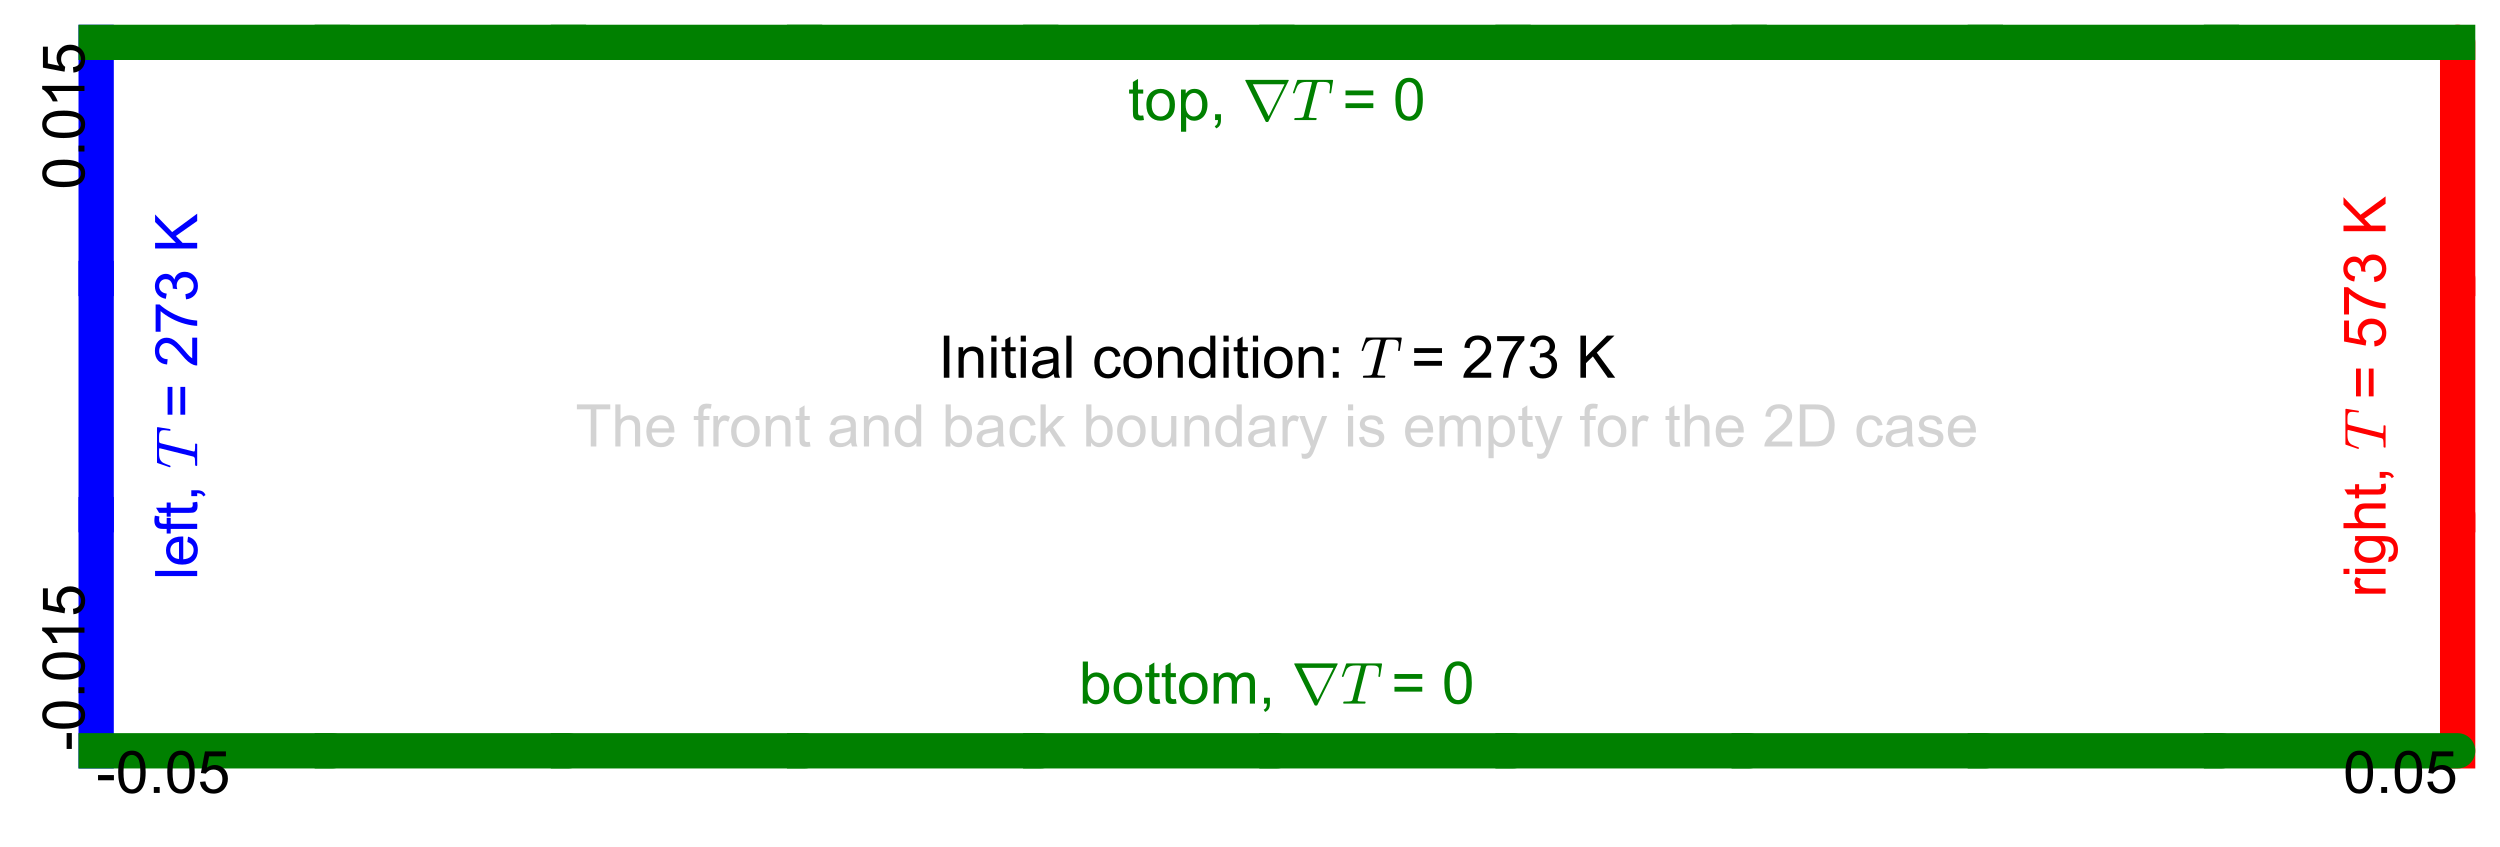
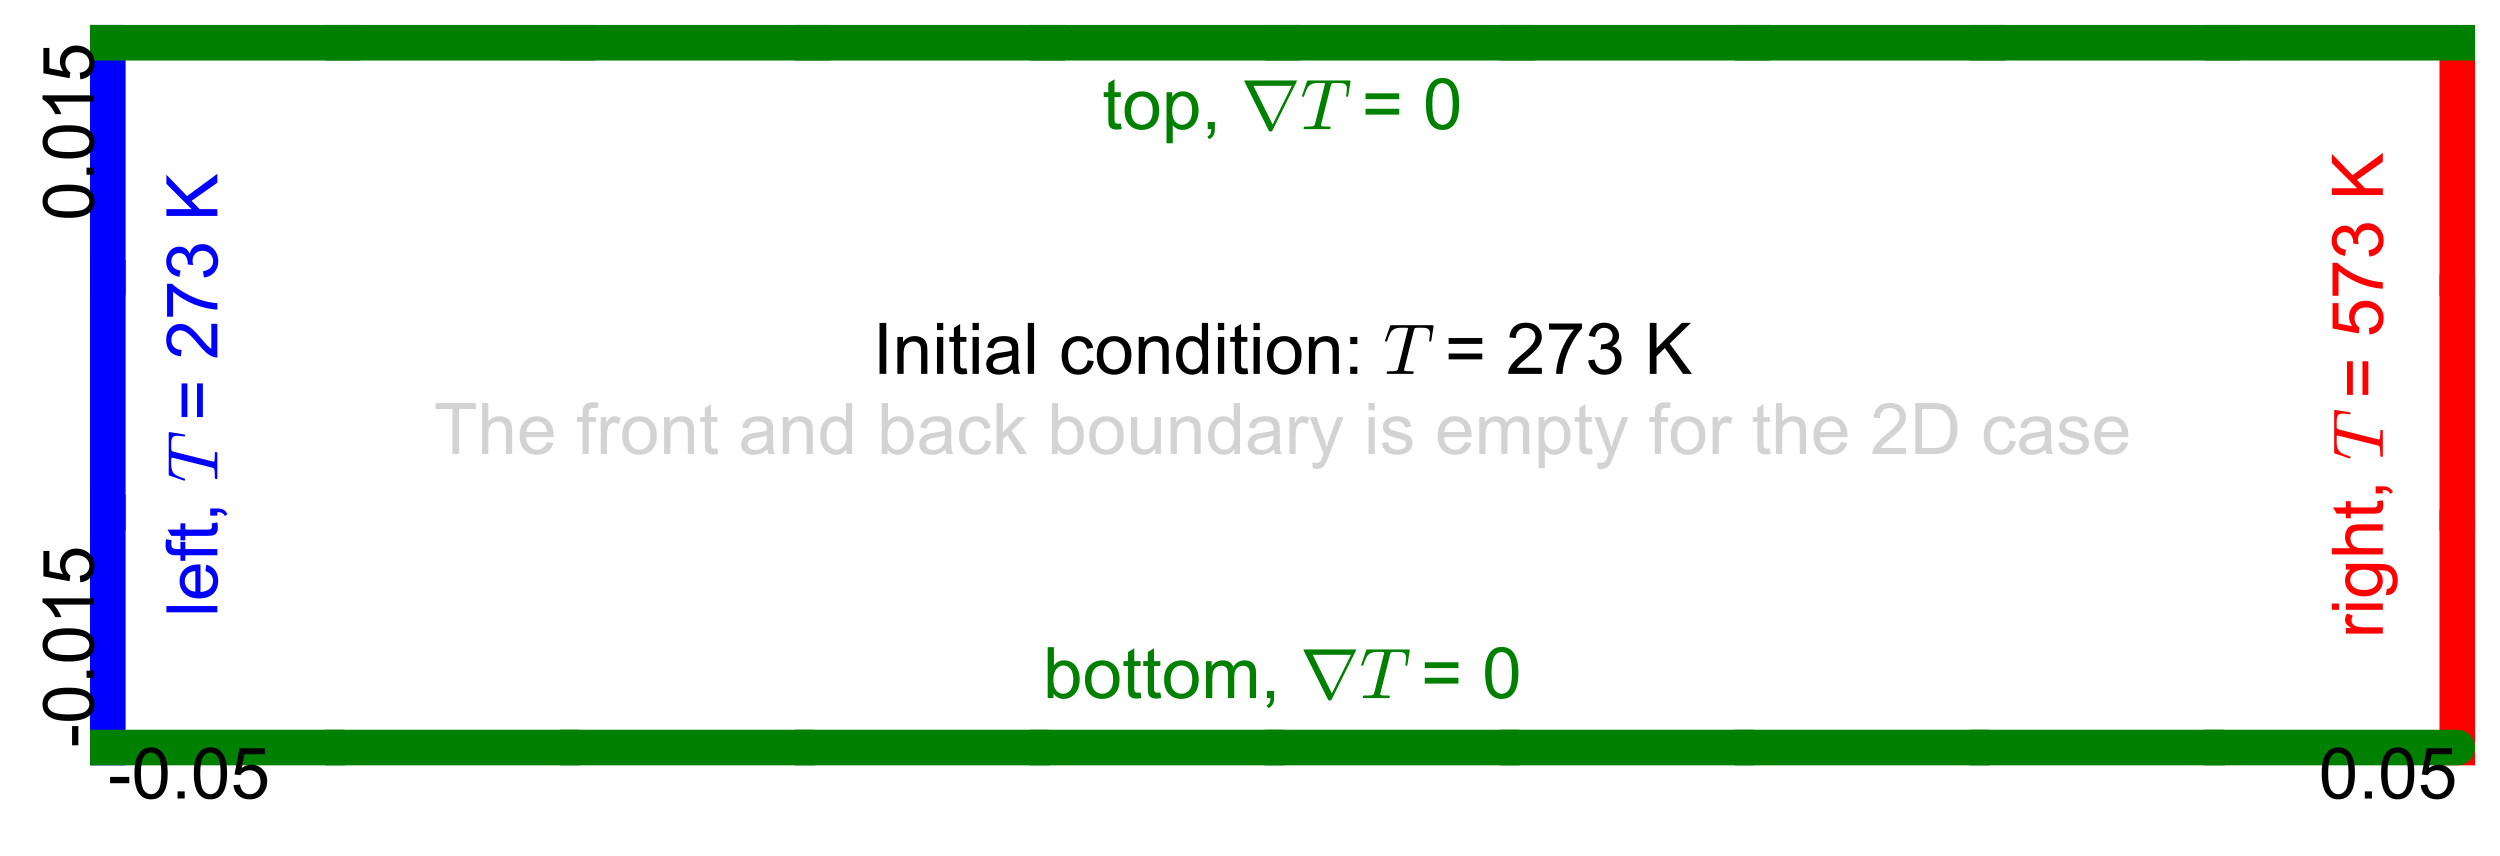
- <svg xmlns="http://www.w3.org/2000/svg" xmlns:xlink="http://www.w3.org/1999/xlink" height="143.965pt" version="1.1" viewBox="0 0 424.945 143.965" width="424.945pt">
+ <svg xmlns="http://www.w3.org/2000/svg" xmlns:xlink="http://www.w3.org/1999/xlink" height="144.198pt" version="1.1" viewBox="0 0 421.454 144.198" width="421.454pt">
  <defs>
    <style type="text/css">*{stroke-linecap:butt;stroke-linejoin:round;}</style>
  </defs>
  <g id="figure_1">
    <g id="patch_1">
-       <path d="M 0 143.965  L 424.945 143.965  L 424.945 0  L 0 0  z " style="fill:none;" />
+       <path d="M 0 144.198  L 421.454 144.198  L 421.454 0  L 0 0  z " style="fill:none;" />
    </g>
    <g id="axes_1">
      <g id="line2d_1">
-         <path d="M 16.345 127.62  L 16.345 127.62  L 16.345 87.48  L 16.345 87.48  " style="fill:none;stroke:#0000ff;stroke-linecap:square;stroke-width:6;" />
+         <path d="M 18.174 126.024  L 18.174 126.024  L 18.174 86.416  L 18.174 86.416  " style="fill:none;stroke:#0000ff;stroke-linecap:square;stroke-width:6;" />
      </g>
      <g id="line2d_2">
-         <path d="M 16.345 87.48  L 16.345 87.48  L 16.345 47.34  L 16.345 47.34  " style="fill:none;stroke:#0000ff;stroke-linecap:square;stroke-width:6;" />
+         <path d="M 18.174 86.416  L 18.174 86.416  L 18.174 46.808  L 18.174 46.808  " style="fill:none;stroke:#0000ff;stroke-linecap:square;stroke-width:6;" />
      </g>
      <g id="line2d_3">
-         <path d="M 16.345 47.34  L 16.345 47.34  L 16.345 7.2  L 16.345 7.2  " style="fill:none;stroke:#0000ff;stroke-linecap:square;stroke-width:6;" />
+         <path d="M 18.174 46.808  L 18.174 46.808  L 18.174 7.2  L 18.174 7.2  " style="fill:none;stroke:#0000ff;stroke-linecap:square;stroke-width:6;" />
      </g>
      <g id="line2d_4">
-         <path d="M 417.745 127.62  L 417.745 87.48  L 417.745 87.48  L 417.745 127.62  " style="fill:none;stroke:#ff0000;stroke-linecap:square;stroke-width:6;" />
+         <path d="M 414.254 126.024  L 414.254 86.416  L 414.254 86.416  L 414.254 126.024  " style="fill:none;stroke:#ff0000;stroke-linecap:square;stroke-width:6;" />
      </g>
      <g id="line2d_5">
-         <path d="M 417.745 87.48  L 417.745 47.34  L 417.745 47.34  L 417.745 87.48  " style="fill:none;stroke:#ff0000;stroke-linecap:square;stroke-width:6;" />
+         <path d="M 414.254 86.416  L 414.254 46.808  L 414.254 46.808  L 414.254 86.416  " style="fill:none;stroke:#ff0000;stroke-linecap:square;stroke-width:6;" />
      </g>
      <g id="line2d_6">
-         <path d="M 417.745 47.34  L 417.745 7.2  L 417.745 7.2  L 417.745 47.34  " style="fill:none;stroke:#ff0000;stroke-linecap:square;stroke-width:6;" />
+         <path d="M 414.254 46.808  L 414.254 7.2  L 414.254 7.2  L 414.254 46.808  " style="fill:none;stroke:#ff0000;stroke-linecap:square;stroke-width:6;" />
      </g>
      <g id="line2d_7">
-         <path d="M 16.345 7.2  L 16.345 7.2  L 56.485 7.2  L 56.485 7.2  " style="fill:none;stroke:#008000;stroke-linecap:square;stroke-width:6;" />
+         <path d="M 18.174 7.2  L 18.174 7.2  L 57.782 7.2  L 57.782 7.2  " style="fill:none;stroke:#008000;stroke-linecap:square;stroke-width:6;" />
      </g>
      <g id="line2d_8">
-         <path d="M 56.485 7.2  L 56.485 7.2  L 96.625 7.2  L 96.625 7.2  " style="fill:none;stroke:#008000;stroke-linecap:square;stroke-width:6;" />
+         <path d="M 57.782 7.2  L 57.782 7.2  L 97.39 7.2  L 97.39 7.2  " style="fill:none;stroke:#008000;stroke-linecap:square;stroke-width:6;" />
      </g>
      <g id="line2d_9">
-         <path d="M 96.625 7.2  L 96.625 7.2  L 136.765 7.2  L 136.765 7.2  " style="fill:none;stroke:#008000;stroke-linecap:square;stroke-width:6;" />
+         <path d="M 97.39 7.2  L 97.39 7.2  L 136.998 7.2  L 136.998 7.2  " style="fill:none;stroke:#008000;stroke-linecap:square;stroke-width:6;" />
      </g>
      <g id="line2d_10">
-         <path d="M 136.765 7.2  L 136.765 7.2  L 176.905 7.2  L 176.905 7.2  " style="fill:none;stroke:#008000;stroke-linecap:square;stroke-width:6;" />
+         <path d="M 136.998 7.2  L 136.998 7.2  L 176.606 7.2  L 176.606 7.2  " style="fill:none;stroke:#008000;stroke-linecap:square;stroke-width:6;" />
      </g>
      <g id="line2d_11">
-         <path d="M 176.905 7.2  L 176.905 7.2  L 217.045 7.2  L 217.045 7.2  " style="fill:none;stroke:#008000;stroke-linecap:square;stroke-width:6;" />
+         <path d="M 176.606 7.2  L 176.606 7.2  L 216.214 7.2  L 216.214 7.2  " style="fill:none;stroke:#008000;stroke-linecap:square;stroke-width:6;" />
      </g>
      <g id="line2d_12">
-         <path d="M 217.045 7.2  L 217.045 7.2  L 257.185 7.2  L 257.185 7.2  " style="fill:none;stroke:#008000;stroke-linecap:square;stroke-width:6;" />
+         <path d="M 216.214 7.2  L 216.214 7.2  L 255.822 7.2  L 255.822 7.2  " style="fill:none;stroke:#008000;stroke-linecap:square;stroke-width:6;" />
      </g>
      <g id="line2d_13">
-         <path d="M 257.185 7.2  L 257.185 7.2  L 297.325 7.2  L 297.325 7.2  " style="fill:none;stroke:#008000;stroke-linecap:square;stroke-width:6;" />
+         <path d="M 255.822 7.2  L 255.822 7.2  L 295.43 7.2  L 295.43 7.2  " style="fill:none;stroke:#008000;stroke-linecap:square;stroke-width:6;" />
      </g>
      <g id="line2d_14">
-         <path d="M 297.325 7.2  L 297.325 7.2  L 337.465 7.2  L 337.465 7.2  " style="fill:none;stroke:#008000;stroke-linecap:square;stroke-width:6;" />
+         <path d="M 295.43 7.2  L 295.43 7.2  L 335.038 7.2  L 335.038 7.2  " style="fill:none;stroke:#008000;stroke-linecap:square;stroke-width:6;" />
      </g>
      <g id="line2d_15">
-         <path d="M 337.465 7.2  L 337.465 7.2  L 377.605 7.2  L 377.605 7.2  " style="fill:none;stroke:#008000;stroke-linecap:square;stroke-width:6;" />
+         <path d="M 335.038 7.2  L 335.038 7.2  L 374.646 7.2  L 374.646 7.2  " style="fill:none;stroke:#008000;stroke-linecap:square;stroke-width:6;" />
      </g>
      <g id="line2d_16">
-         <path d="M 377.605 7.2  L 377.605 7.2  L 417.745 7.2  L 417.745 7.2  " style="fill:none;stroke:#008000;stroke-linecap:square;stroke-width:6;" />
+         <path d="M 374.646 7.2  L 374.646 7.2  L 414.254 7.2  L 414.254 7.2  " style="fill:none;stroke:#008000;stroke-linecap:square;stroke-width:6;" />
      </g>
      <g id="line2d_17">
-         <path d="M 16.345 127.62  L 56.485 127.62  L 56.485 127.62  L 16.345 127.62  " style="fill:none;stroke:#008000;stroke-linecap:square;stroke-width:6;" />
+         <path d="M 18.174 126.024  L 57.782 126.024  L 57.782 126.024  L 18.174 126.024  " style="fill:none;stroke:#008000;stroke-linecap:square;stroke-width:6;" />
      </g>
      <g id="line2d_18">
-         <path d="M 56.485 127.62  L 96.625 127.62  L 96.625 127.62  L 56.485 127.62  " style="fill:none;stroke:#008000;stroke-linecap:square;stroke-width:6;" />
+         <path d="M 57.782 126.024  L 97.39 126.024  L 97.39 126.024  L 57.782 126.024  " style="fill:none;stroke:#008000;stroke-linecap:square;stroke-width:6;" />
      </g>
      <g id="line2d_19">
-         <path d="M 96.625 127.62  L 136.765 127.62  L 136.765 127.62  L 96.625 127.62  " style="fill:none;stroke:#008000;stroke-linecap:square;stroke-width:6;" />
+         <path d="M 97.39 126.024  L 136.998 126.024  L 136.998 126.024  L 97.39 126.024  " style="fill:none;stroke:#008000;stroke-linecap:square;stroke-width:6;" />
      </g>
      <g id="line2d_20">
-         <path d="M 136.765 127.62  L 176.905 127.62  L 176.905 127.62  L 136.765 127.62  " style="fill:none;stroke:#008000;stroke-linecap:square;stroke-width:6;" />
+         <path d="M 136.998 126.024  L 176.606 126.024  L 176.606 126.024  L 136.998 126.024  " style="fill:none;stroke:#008000;stroke-linecap:square;stroke-width:6;" />
      </g>
      <g id="line2d_21">
-         <path d="M 176.905 127.62  L 217.045 127.62  L 217.045 127.62  L 176.905 127.62  " style="fill:none;stroke:#008000;stroke-linecap:square;stroke-width:6;" />
+         <path d="M 176.606 126.024  L 216.214 126.024  L 216.214 126.024  L 176.606 126.024  " style="fill:none;stroke:#008000;stroke-linecap:square;stroke-width:6;" />
      </g>
      <g id="line2d_22">
-         <path d="M 217.045 127.62  L 257.185 127.62  L 257.185 127.62  L 217.045 127.62  " style="fill:none;stroke:#008000;stroke-linecap:square;stroke-width:6;" />
+         <path d="M 216.214 126.024  L 255.822 126.024  L 255.822 126.024  L 216.214 126.024  " style="fill:none;stroke:#008000;stroke-linecap:square;stroke-width:6;" />
      </g>
      <g id="line2d_23">
-         <path d="M 257.185 127.62  L 297.325 127.62  L 297.325 127.62  L 257.185 127.62  " style="fill:none;stroke:#008000;stroke-linecap:square;stroke-width:6;" />
+         <path d="M 255.822 126.024  L 295.43 126.024  L 295.43 126.024  L 255.822 126.024  " style="fill:none;stroke:#008000;stroke-linecap:square;stroke-width:6;" />
      </g>
      <g id="line2d_24">
-         <path d="M 297.325 127.62  L 337.465 127.62  L 337.465 127.62  L 297.325 127.62  " style="fill:none;stroke:#008000;stroke-linecap:square;stroke-width:6;" />
+         <path d="M 295.43 126.024  L 335.038 126.024  L 335.038 126.024  L 295.43 126.024  " style="fill:none;stroke:#008000;stroke-linecap:square;stroke-width:6;" />
      </g>
      <g id="line2d_25">
-         <path d="M 337.465 127.62  L 377.605 127.62  L 377.605 127.62  L 337.465 127.62  " style="fill:none;stroke:#008000;stroke-linecap:square;stroke-width:6;" />
+         <path d="M 335.038 126.024  L 374.646 126.024  L 374.646 126.024  L 335.038 126.024  " style="fill:none;stroke:#008000;stroke-linecap:square;stroke-width:6;" />
      </g>
      <g id="line2d_26">
-         <path d="M 377.605 127.62  L 417.745 127.62  L 417.745 127.62  L 377.605 127.62  " style="fill:none;stroke:#008000;stroke-linecap:square;stroke-width:6;" />
+         <path d="M 374.646 126.024  L 414.254 126.024  L 414.254 126.024  L 374.646 126.024  " style="fill:none;stroke:#008000;stroke-linecap:square;stroke-width:6;" />
      </g>
      <g id="text_1">
-         <g style="fill:#0000ff;" transform="translate(33.53813 98.56)rotate(-90)scale(0.1 -0.1)">
+         <g style="fill:#0000ff;" transform="translate(36.66575 103.992)rotate(-90)scale(0.12 -0.12)">
          <defs>
            <path d="M 6.391 0  L 6.391 71.578  L 15.188 71.578  L 15.188 0  z " id="ArialMT-108" />
            <path d="M 42.094 16.703  L 51.172 15.578  Q 49.031 7.625 43.219 3.219  Q 37.406 -1.172 28.375 -1.172  Q 17 -1.172 10.328 5.828  Q 3.656 12.844 3.656 25.484  Q 3.656 38.578 10.391 45.797  Q 17.141 53.031 27.875 53.031  Q 38.281 53.031 44.875 45.953  Q 51.469 38.875 51.469 26.031  Q 51.469 25.25 51.422 23.688  L 12.75 23.688  Q 13.234 15.141 17.578 10.594  Q 21.922 6.062 28.422 6.062  Q 33.25 6.062 36.672 8.594  Q 40.094 11.141 42.094 16.703  z M 13.234 30.906  L 42.188 30.906  Q 41.609 37.453 38.875 40.719  Q 34.672 45.797 27.984 45.797  Q 21.922 45.797 17.797 41.75  Q 13.672 37.703 13.234 30.906  z " id="ArialMT-101" />
            <path d="M 8.688 0  L 8.688 45.016  L 0.922 45.016  L 0.922 51.859  L 8.688 51.859  L 8.688 57.375  Q 8.688 62.594 9.625 65.141  Q 10.891 68.562 14.078 70.672  Q 17.281 72.797 23.047 72.797  Q 26.766 72.797 31.25 71.922  L 29.938 64.266  Q 27.203 64.75 24.75 64.75  Q 20.75 64.75 19.094 63.031  Q 17.438 61.328 17.438 56.641  L 17.438 51.859  L 27.547 51.859  L 27.547 45.016  L 17.438 45.016  L 17.438 0  z " id="ArialMT-102" />
            <path d="M 25.781 7.859  L 27.047 0.094  Q 23.344 -0.688 20.406 -0.688  Q 15.625 -0.688 12.984 0.828  Q 10.359 2.344 9.281 4.812  Q 8.203 7.281 8.203 15.188  L 8.203 45.016  L 1.766 45.016  L 1.766 51.859  L 8.203 51.859  L 8.203 64.703  L 16.938 69.969  L 16.938 51.859  L 25.781 51.859  L 25.781 45.016  L 16.938 45.016  L 16.938 14.703  Q 16.938 10.938 17.406 9.859  Q 17.875 8.797 18.922 8.156  Q 19.969 7.516 21.922 7.516  Q 23.391 7.516 25.781 7.859  z " id="ArialMT-116" />
            <path d="M 8.891 0  L 8.891 10.016  L 18.891 10.016  L 18.891 0  Q 18.891 -5.516 16.938 -8.906  Q 14.984 -12.312 10.75 -14.156  L 8.297 -10.406  Q 11.078 -9.188 12.391 -6.812  Q 13.719 -4.438 13.875 0  z " id="ArialMT-44" />
            <path id="ArialMT-32" />
            <path d="M 4.594 1.312  Q 4.641 1.562 4.812 2.188  Q 4.984 2.828 5.25 3.172  Q 5.516 3.516 6 3.516  Q 14.594 3.516 17.391 4  Q 20.062 4.688 20.609 6.891  L 34.281 61.812  Q 34.719 63.031 34.719 64.016  Q 34.719 64.797 31.203 64.797  L 25.391 64.797  Q 18.703 64.797 15.062 62.734  Q 11.422 60.688 9.719 57.312  Q 8.016 53.953 5.328 46.297  Q 4.984 45.406 4.297 45.406  L 3.422 45.406  Q 2.391 45.406 2.391 46.688  L 9.516 67.391  Q 9.719 68.312 10.5 68.312  L 69.578 68.312  Q 70.609 68.312 70.609 67  L 67.281 46.297  Q 67.281 46 66.938 45.703  Q 66.609 45.406 66.312 45.406  L 65.375 45.406  Q 64.406 45.406 64.406 46.688  Q 65.484 53.766 65.484 56.688  Q 65.484 60.203 64.016 62  Q 62.547 63.812 60.203 64.297  Q 57.859 64.797 54.109 64.797  L 48.188 64.797  Q 45.516 64.797 44.578 64.297  Q 43.656 63.812 43.016 61.375  L 29.297 6.5  Q 29.25 6.297 29.219 6.094  Q 29.203 5.906 29.109 5.609  Q 29.109 4.344 30.609 4  Q 33.203 3.516 41.703 3.516  Q 42.672 3.516 42.672 2.203  Q 42.328 0.781 42.125 0.391  Q 41.938 0 41.016 0  L 5.609 0  Q 4.594 0 4.594 1.312  z " id="Cmmi10-84" />
            <path d="M 52.828 42.094  L 5.562 42.094  L 5.562 50.297  L 52.828 50.297  z M 52.828 20.359  L 5.562 20.359  L 5.562 28.562  L 52.828 28.562  z " id="ArialMT-61" />
            <path d="M 50.344 8.453  L 50.344 0  L 3.031 0  Q 2.938 3.172 4.047 6.109  Q 5.859 10.938 9.828 15.625  Q 13.812 20.312 21.344 26.469  Q 33.016 36.031 37.109 41.625  Q 41.219 47.219 41.219 52.203  Q 41.219 57.422 37.469 61  Q 33.734 64.594 27.734 64.594  Q 21.391 64.594 17.578 60.781  Q 13.766 56.984 13.719 50.25  L 4.688 51.172  Q 5.609 61.281 11.656 66.578  Q 17.719 71.875 27.938 71.875  Q 38.234 71.875 44.234 66.156  Q 50.25 60.453 50.25 52  Q 50.25 47.703 48.484 43.547  Q 46.734 39.406 42.656 34.812  Q 38.578 30.219 29.109 22.219  Q 21.188 15.578 18.938 13.203  Q 16.703 10.844 15.234 8.453  z " id="ArialMT-50" />
            <path d="M 4.734 62.203  L 4.734 70.656  L 51.078 70.656  L 51.078 63.812  Q 44.234 56.547 37.516 44.484  Q 30.812 32.422 27.156 19.672  Q 24.516 10.688 23.781 0  L 14.75 0  Q 14.891 8.453 18.062 20.406  Q 21.234 32.375 27.172 43.484  Q 33.109 54.594 39.797 62.203  z " id="ArialMT-55" />
            <path d="M 4.203 18.891  L 12.984 20.062  Q 14.5 12.594 18.141 9.297  Q 21.781 6 27 6  Q 33.203 6 37.469 10.297  Q 41.75 14.594 41.75 20.953  Q 41.75 27 37.797 30.922  Q 33.844 34.859 27.734 34.859  Q 25.25 34.859 21.531 33.891  L 22.516 41.609  Q 23.391 41.5 23.922 41.5  Q 29.547 41.5 34.031 44.422  Q 38.531 47.359 38.531 53.469  Q 38.531 58.297 35.25 61.469  Q 31.984 64.656 26.812 64.656  Q 21.688 64.656 18.266 61.422  Q 14.844 58.203 13.875 51.766  L 5.078 53.328  Q 6.688 62.156 12.391 67.016  Q 18.109 71.875 26.609 71.875  Q 32.469 71.875 37.391 69.359  Q 42.328 66.844 44.938 62.5  Q 47.562 58.156 47.562 53.266  Q 47.562 48.641 45.062 44.828  Q 42.578 41.016 37.703 38.766  Q 44.047 37.312 47.562 32.688  Q 51.078 28.078 51.078 21.141  Q 51.078 11.766 44.234 5.25  Q 37.406 -1.266 26.953 -1.266  Q 17.531 -1.266 11.297 4.344  Q 5.078 9.969 4.203 18.891  z " id="ArialMT-51" />
            <path d="M 7.328 0  L 7.328 71.578  L 16.797 71.578  L 16.797 36.078  L 52.344 71.578  L 65.188 71.578  L 35.156 42.578  L 66.5 0  L 54 0  L 28.516 36.234  L 16.797 24.812  L 16.797 0  z " id="ArialMT-75" />
          </defs>
          <use transform="translate(0 0.203125)" xlink:href="#ArialMT-108" />
          <use transform="translate(22.2168 0.203125)" xlink:href="#ArialMT-101" />
          <use transform="translate(77.83203 0.203125)" xlink:href="#ArialMT-102" />
          <use transform="translate(105.6152 0.203125)" xlink:href="#ArialMT-116" />
          <use transform="translate(133.3984 0.203125)" xlink:href="#ArialMT-44" />
          <use transform="translate(161.1816 0.203125)" xlink:href="#ArialMT-32" />
          <use transform="translate(188.9648 0.203125)" xlink:href="#Cmmi10-84" />
          <use transform="translate(247.3633 0.203125)" xlink:href="#ArialMT-32" />
          <use transform="translate(275.1465 0.203125)" xlink:href="#ArialMT-61" />
          <use transform="translate(333.5449 0.203125)" xlink:href="#ArialMT-32" />
          <use transform="translate(361.3281 0.203125)" xlink:href="#ArialMT-50" />
          <use transform="translate(416.9434 0.203125)" xlink:href="#ArialMT-55" />
          <use transform="translate(472.5586 0.203125)" xlink:href="#ArialMT-51" />
          <use transform="translate(528.1738 0.203125)" xlink:href="#ArialMT-32" />
          <use transform="translate(555.957 0.203125)" xlink:href="#ArialMT-75" />
        </g>
      </g>
      <g id="text_2">
-         <g style="fill:#ff0000;" transform="translate(405.5103 101.56)rotate(-90)scale(0.1 -0.1)">
+         <g style="fill:#ff0000;" transform="translate(401.7124 107.592)rotate(-90)scale(0.12 -0.12)">
          <defs>
            <path d="M 6.5 0  L 6.5 51.859  L 14.406 51.859  L 14.406 44  Q 17.438 49.516 20 51.266  Q 22.562 53.031 25.641 53.031  Q 30.078 53.031 34.672 50.203  L 31.641 42.047  Q 28.422 43.953 25.203 43.953  Q 22.312 43.953 20.016 42.219  Q 17.719 40.484 16.75 37.406  Q 15.281 32.719 15.281 27.156  L 15.281 0  z " id="ArialMT-114" />
            <path d="M 6.641 61.469  L 6.641 71.578  L 15.438 71.578  L 15.438 61.469  z M 6.641 0  L 6.641 51.859  L 15.438 51.859  L 15.438 0  z " id="ArialMT-105" />
            <path d="M 4.984 -4.297  L 13.531 -5.562  Q 14.062 -9.516 16.5 -11.328  Q 19.781 -13.766 25.438 -13.766  Q 31.547 -13.766 34.859 -11.328  Q 38.188 -8.891 39.359 -4.5  Q 40.047 -1.812 39.984 6.781  Q 34.234 0 25.641 0  Q 14.938 0 9.078 7.719  Q 3.219 15.438 3.219 26.219  Q 3.219 33.641 5.906 39.906  Q 8.594 46.188 13.688 49.609  Q 18.797 53.031 25.688 53.031  Q 34.859 53.031 40.828 45.609  L 40.828 51.859  L 48.922 51.859  L 48.922 7.031  Q 48.922 -5.078 46.453 -10.125  Q 44 -15.188 38.641 -18.109  Q 33.297 -21.047 25.484 -21.047  Q 16.219 -21.047 10.5 -16.875  Q 4.781 -12.703 4.984 -4.297  z M 12.25 26.859  Q 12.25 16.656 16.297 11.969  Q 20.359 7.281 26.469 7.281  Q 32.516 7.281 36.609 11.938  Q 40.719 16.609 40.719 26.562  Q 40.719 36.078 36.5 40.906  Q 32.281 45.75 26.312 45.75  Q 20.453 45.75 16.344 40.984  Q 12.25 36.234 12.25 26.859  z " id="ArialMT-103" />
            <path d="M 6.594 0  L 6.594 71.578  L 15.375 71.578  L 15.375 45.906  Q 21.531 53.031 30.906 53.031  Q 36.672 53.031 40.922 50.75  Q 45.172 48.484 47 44.484  Q 48.828 40.484 48.828 32.859  L 48.828 0  L 40.047 0  L 40.047 32.859  Q 40.047 39.453 37.188 42.453  Q 34.328 45.453 29.109 45.453  Q 25.203 45.453 21.75 43.422  Q 18.312 41.406 16.844 37.938  Q 15.375 34.469 15.375 28.375  L 15.375 0  z " id="ArialMT-104" />
            <path d="M 4.156 18.75  L 13.375 19.531  Q 14.406 12.797 18.141 9.391  Q 21.875 6 27.156 6  Q 33.5 6 37.891 10.781  Q 42.281 15.578 42.281 23.484  Q 42.281 31 38.062 35.344  Q 33.844 39.703 27 39.703  Q 22.75 39.703 19.328 37.766  Q 15.922 35.844 13.969 32.766  L 5.719 33.844  L 12.641 70.609  L 48.25 70.609  L 48.25 62.203  L 19.672 62.203  L 15.828 42.969  Q 22.266 47.469 29.344 47.469  Q 38.719 47.469 45.156 40.969  Q 51.609 34.469 51.609 24.266  Q 51.609 14.547 45.953 7.469  Q 39.062 -1.219 27.156 -1.219  Q 17.391 -1.219 11.203 4.25  Q 5.031 9.719 4.156 18.75  z " id="ArialMT-53" />
          </defs>
          <use transform="translate(0 0.125)" xlink:href="#ArialMT-114" />
          <use transform="translate(33.30078 0.125)" xlink:href="#ArialMT-105" />
          <use transform="translate(55.51758 0.125)" xlink:href="#ArialMT-103" />
          <use transform="translate(111.1328 0.125)" xlink:href="#ArialMT-104" />
          <use transform="translate(166.748 0.125)" xlink:href="#ArialMT-116" />
          <use transform="translate(194.5312 0.125)" xlink:href="#ArialMT-44" />
          <use transform="translate(222.3145 0.125)" xlink:href="#ArialMT-32" />
          <use transform="translate(250.0977 0.125)" xlink:href="#Cmmi10-84" />
          <use transform="translate(308.4961 0.125)" xlink:href="#ArialMT-32" />
          <use transform="translate(336.2793 0.125)" xlink:href="#ArialMT-61" />
          <use transform="translate(394.6777 0.125)" xlink:href="#ArialMT-32" />
          <use transform="translate(422.4609 0.125)" xlink:href="#ArialMT-53" />
          <use transform="translate(476.3262 0.125)" xlink:href="#ArialMT-55" />
          <use transform="translate(531.9414 0.125)" xlink:href="#ArialMT-51" />
          <use transform="translate(587.5566 0.125)" xlink:href="#ArialMT-32" />
          <use transform="translate(615.3398 0.125)" xlink:href="#ArialMT-75" />
        </g>
      </g>
      <g id="text_3">
-         <g style="fill:#008000;" transform="translate(191.7453 20.421)scale(0.1 -0.1)">
+         <g style="fill:#008000;" transform="translate(185.8544 21.7812)scale(0.12 -0.12)">
          <defs>
            <path d="M 3.328 25.922  Q 3.328 40.328 11.328 47.266  Q 18.016 53.031 27.641 53.031  Q 38.328 53.031 45.109 46.016  Q 51.906 39.016 51.906 26.656  Q 51.906 16.656 48.906 10.906  Q 45.906 5.172 40.156 2  Q 34.422 -1.172 27.641 -1.172  Q 16.75 -1.172 10.031 5.812  Q 3.328 12.797 3.328 25.922  z M 12.359 25.922  Q 12.359 15.969 16.703 11.016  Q 21.047 6.062 27.641 6.062  Q 34.188 6.062 38.531 11.031  Q 42.875 16.016 42.875 26.219  Q 42.875 35.844 38.5 40.797  Q 34.125 45.75 27.641 45.75  Q 21.047 45.75 16.703 40.812  Q 12.359 35.891 12.359 25.922  z " id="ArialMT-111" />
            <path d="M 6.594 -19.875  L 6.594 51.859  L 14.594 51.859  L 14.594 45.125  Q 17.438 49.078 21 51.047  Q 24.562 53.031 29.641 53.031  Q 36.281 53.031 41.359 49.609  Q 46.438 46.188 49.016 39.953  Q 51.609 33.734 51.609 26.312  Q 51.609 18.359 48.75 11.984  Q 45.906 5.609 40.453 2.219  Q 35.016 -1.172 29 -1.172  Q 24.609 -1.172 21.109 0.688  Q 17.625 2.547 15.375 5.375  L 15.375 -19.875  z M 14.547 25.641  Q 14.547 15.625 18.594 10.844  Q 22.656 6.062 28.422 6.062  Q 34.281 6.062 38.453 11.016  Q 42.625 15.969 42.625 26.375  Q 42.625 36.281 38.547 41.203  Q 34.469 46.141 28.812 46.141  Q 23.188 46.141 18.859 40.891  Q 14.547 35.641 14.547 25.641  z " id="ArialMT-112" />
            <path d="M 39.109 -2.203  L 4.688 67.188  Q 4.688 67.281 4.656 67.359  Q 4.641 67.438 4.594 67.484  Q 4.594 68.312 5.422 68.312  L 77.781 68.312  Q 78.609 68.312 78.609 67.484  Q 78.609 67.391 78.578 67.328  Q 78.562 67.281 78.516 67.188  L 44.094 -2.203  Q 43.609 -3.328 42.281 -3.328  L 40.922 -3.328  Q 39.594 -3.328 39.109 -2.203  z M 44.484 6.5  L 71.391 60.797  L 17.578 60.797  z " id="Cmsy10-114" />
            <path d="M 4.156 35.297  Q 4.156 48 6.766 55.734  Q 9.375 63.484 14.516 67.672  Q 19.672 71.875 27.484 71.875  Q 33.25 71.875 37.594 69.547  Q 41.938 67.234 44.766 62.859  Q 47.609 58.5 49.219 52.219  Q 50.828 45.953 50.828 35.297  Q 50.828 22.703 48.234 14.969  Q 45.656 7.234 40.5 3  Q 35.359 -1.219 27.484 -1.219  Q 17.141 -1.219 11.234 6.203  Q 4.156 15.141 4.156 35.297  z M 13.188 35.297  Q 13.188 17.672 17.312 11.828  Q 21.438 6 27.484 6  Q 33.547 6 37.672 11.859  Q 41.797 17.719 41.797 35.297  Q 41.797 52.984 37.672 58.781  Q 33.547 64.594 27.391 64.594  Q 21.344 64.594 17.719 59.469  Q 13.188 52.938 13.188 35.297  z " id="ArialMT-48" />
          </defs>
          <use transform="translate(0 0.125)" xlink:href="#ArialMT-116" />
          <use transform="translate(27.7832 0.125)" xlink:href="#ArialMT-111" />
          <use transform="translate(83.39844 0.125)" xlink:href="#ArialMT-112" />
          <use transform="translate(139.0137 0.125)" xlink:href="#ArialMT-44" />
          <use transform="translate(166.7969 0.125)" xlink:href="#ArialMT-32" />
          <use transform="translate(194.5801 0.125)" xlink:href="#Cmsy10-114" />
          <use transform="translate(277.8809 0.125)" xlink:href="#Cmmi10-84" />
          <use transform="translate(336.2793 0.125)" xlink:href="#ArialMT-32" />
          <use transform="translate(364.0625 0.125)" xlink:href="#ArialMT-61" />
          <use transform="translate(422.4609 0.125)" xlink:href="#ArialMT-32" />
          <use transform="translate(450.2441 0.125)" xlink:href="#ArialMT-48" />
        </g>
      </g>
      <g id="text_4">
-         <g style="fill:#008000;" transform="translate(183.3953 119.6115)scale(0.1 -0.1)">
+         <g style="fill:#008000;" transform="translate(175.8344 117.6978)scale(0.12 -0.12)">
          <defs>
            <path d="M 14.703 0  L 6.547 0  L 6.547 71.578  L 15.328 71.578  L 15.328 46.047  Q 20.906 53.031 29.547 53.031  Q 34.328 53.031 38.594 51.094  Q 42.875 49.172 45.625 45.672  Q 48.391 42.188 49.953 37.25  Q 51.516 32.328 51.516 26.703  Q 51.516 13.375 44.922 6.094  Q 38.328 -1.172 29.109 -1.172  Q 19.922 -1.172 14.703 6.5  z M 14.594 26.312  Q 14.594 17 17.141 12.844  Q 21.297 6.062 28.375 6.062  Q 34.125 6.062 38.328 11.062  Q 42.531 16.062 42.531 25.984  Q 42.531 36.141 38.5 40.969  Q 34.469 45.797 28.766 45.797  Q 23 45.797 18.797 40.797  Q 14.594 35.797 14.594 26.312  z " id="ArialMT-98" />
            <path d="M 6.594 0  L 6.594 51.859  L 14.453 51.859  L 14.453 44.578  Q 16.891 48.391 20.938 50.703  Q 25 53.031 30.172 53.031  Q 35.938 53.031 39.625 50.641  Q 43.312 48.25 44.828 43.953  Q 50.984 53.031 60.844 53.031  Q 68.562 53.031 72.703 48.75  Q 76.859 44.484 76.859 35.594  L 76.859 0  L 68.109 0  L 68.109 32.672  Q 68.109 37.938 67.25 40.25  Q 66.406 42.578 64.156 43.984  Q 61.922 45.406 58.891 45.406  Q 53.422 45.406 49.797 41.766  Q 46.188 38.141 46.188 30.125  L 46.188 0  L 37.406 0  L 37.406 33.688  Q 37.406 39.547 35.25 42.469  Q 33.109 45.406 28.219 45.406  Q 24.516 45.406 21.359 43.453  Q 18.219 41.5 16.797 37.734  Q 15.375 33.984 15.375 26.906  L 15.375 0  z " id="ArialMT-109" />
          </defs>
          <use transform="translate(0 0.125)" xlink:href="#ArialMT-98" />
          <use transform="translate(55.61523 0.125)" xlink:href="#ArialMT-111" />
          <use transform="translate(111.2305 0.125)" xlink:href="#ArialMT-116" />
          <use transform="translate(139.0137 0.125)" xlink:href="#ArialMT-116" />
          <use transform="translate(166.7969 0.125)" xlink:href="#ArialMT-111" />
          <use transform="translate(222.4121 0.125)" xlink:href="#ArialMT-109" />
          <use transform="translate(305.7129 0.125)" xlink:href="#ArialMT-44" />
          <use transform="translate(333.4961 0.125)" xlink:href="#ArialMT-32" />
          <use transform="translate(361.2793 0.125)" xlink:href="#Cmsy10-114" />
          <use transform="translate(444.5801 0.125)" xlink:href="#Cmmi10-84" />
          <use transform="translate(502.9785 0.125)" xlink:href="#ArialMT-32" />
          <use transform="translate(530.7617 0.125)" xlink:href="#ArialMT-61" />
          <use transform="translate(589.1602 0.125)" xlink:href="#ArialMT-32" />
          <use transform="translate(616.9434 0.125)" xlink:href="#ArialMT-48" />
        </g>
      </g>
      <g id="text_5">
-         <g transform="translate(159.4953 64.2183)scale(0.1 -0.1)">
+         <g transform="translate(147.1544 63.03876)scale(0.12 -0.12)">
          <defs>
            <path d="M 9.328 0  L 9.328 71.578  L 18.797 71.578  L 18.797 0  z " id="ArialMT-73" />
            <path d="M 6.594 0  L 6.594 51.859  L 14.5 51.859  L 14.5 44.484  Q 20.219 53.031 31 53.031  Q 35.688 53.031 39.625 51.344  Q 43.562 49.656 45.516 46.922  Q 47.469 44.188 48.25 40.438  Q 48.734 37.984 48.734 31.891  L 48.734 0  L 39.938 0  L 39.938 31.547  Q 39.938 36.922 38.906 39.578  Q 37.891 42.234 35.281 43.812  Q 32.672 45.406 29.156 45.406  Q 23.531 45.406 19.453 41.844  Q 15.375 38.281 15.375 28.328  L 15.375 0  z " id="ArialMT-110" />
            <path d="M 40.438 6.391  Q 35.547 2.25 31.031 0.531  Q 26.516 -1.172 21.344 -1.172  Q 12.797 -1.172 8.203 3  Q 3.609 7.172 3.609 13.672  Q 3.609 17.484 5.344 20.625  Q 7.078 23.781 9.891 25.688  Q 12.703 27.594 16.219 28.562  Q 18.797 29.25 24.031 29.891  Q 34.672 31.156 39.703 32.906  Q 39.75 34.719 39.75 35.203  Q 39.75 40.578 37.25 42.781  Q 33.891 45.75 27.25 45.75  Q 21.047 45.75 18.094 43.578  Q 15.141 41.406 13.719 35.891  L 5.125 37.062  Q 6.297 42.578 8.984 45.969  Q 11.672 49.359 16.75 51.188  Q 21.828 53.031 28.516 53.031  Q 35.156 53.031 39.297 51.469  Q 43.453 49.906 45.406 47.531  Q 47.359 45.172 48.141 41.547  Q 48.578 39.312 48.578 33.453  L 48.578 21.734  Q 48.578 9.469 49.141 6.219  Q 49.703 2.984 51.375 0  L 42.188 0  Q 40.828 2.734 40.438 6.391  z M 39.703 26.031  Q 34.906 24.078 25.344 22.703  Q 19.922 21.922 17.672 20.938  Q 15.438 19.969 14.203 18.094  Q 12.984 16.219 12.984 13.922  Q 12.984 10.406 15.641 8.062  Q 18.312 5.719 23.438 5.719  Q 28.516 5.719 32.469 7.938  Q 36.422 10.156 38.281 14.016  Q 39.703 17 39.703 22.797  z " id="ArialMT-97" />
            <path d="M 40.438 19  L 49.078 17.875  Q 47.656 8.938 41.812 3.875  Q 35.984 -1.172 27.484 -1.172  Q 16.844 -1.172 10.375 5.781  Q 3.906 12.75 3.906 25.734  Q 3.906 34.125 6.688 40.422  Q 9.469 46.734 15.156 49.875  Q 20.844 53.031 27.547 53.031  Q 35.984 53.031 41.359 48.75  Q 46.734 44.484 48.25 36.625  L 39.703 35.297  Q 38.484 40.531 35.375 43.156  Q 32.281 45.797 27.875 45.797  Q 21.234 45.797 17.078 41.031  Q 12.938 36.281 12.938 25.984  Q 12.938 15.531 16.938 10.797  Q 20.953 6.062 27.391 6.062  Q 32.562 6.062 36.031 9.234  Q 39.5 12.406 40.438 19  z " id="ArialMT-99" />
            <path d="M 40.234 0  L 40.234 6.547  Q 35.297 -1.172 25.734 -1.172  Q 19.531 -1.172 14.328 2.25  Q 9.125 5.672 6.266 11.797  Q 3.422 17.922 3.422 25.875  Q 3.422 33.641 6 39.969  Q 8.594 46.297 13.766 49.656  Q 18.953 53.031 25.344 53.031  Q 30.031 53.031 33.688 51.047  Q 37.359 49.078 39.656 45.906  L 39.656 71.578  L 48.391 71.578  L 48.391 0  z M 12.453 25.875  Q 12.453 15.922 16.641 10.984  Q 20.844 6.062 26.562 6.062  Q 32.328 6.062 36.344 10.766  Q 40.375 15.484 40.375 25.141  Q 40.375 35.797 36.266 40.766  Q 32.172 45.75 26.172 45.75  Q 20.312 45.75 16.375 40.969  Q 12.453 36.188 12.453 25.875  z " id="ArialMT-100" />
            <path d="M 9.031 41.844  L 9.031 51.859  L 19.047 51.859  L 19.047 41.844  z M 9.031 0  L 9.031 10.016  L 19.047 10.016  L 19.047 0  z " id="ArialMT-58" />
          </defs>
          <use transform="translate(0 0.125)" xlink:href="#ArialMT-73" />
          <use transform="translate(27.7832 0.125)" xlink:href="#ArialMT-110" />
          <use transform="translate(83.39844 0.125)" xlink:href="#ArialMT-105" />
          <use transform="translate(105.6152 0.125)" xlink:href="#ArialMT-116" />
          <use transform="translate(133.3984 0.125)" xlink:href="#ArialMT-105" />
          <use transform="translate(155.6152 0.125)" xlink:href="#ArialMT-97" />
          <use transform="translate(211.2305 0.125)" xlink:href="#ArialMT-108" />
          <use transform="translate(233.4473 0.125)" xlink:href="#ArialMT-32" />
          <use transform="translate(261.2305 0.125)" xlink:href="#ArialMT-99" />
          <use transform="translate(311.2305 0.125)" xlink:href="#ArialMT-111" />
          <use transform="translate(366.8457 0.125)" xlink:href="#ArialMT-110" />
          <use transform="translate(422.4609 0.125)" xlink:href="#ArialMT-100" />
          <use transform="translate(478.0762 0.125)" xlink:href="#ArialMT-105" />
          <use transform="translate(500.293 0.125)" xlink:href="#ArialMT-116" />
          <use transform="translate(528.0762 0.125)" xlink:href="#ArialMT-105" />
          <use transform="translate(550.293 0.125)" xlink:href="#ArialMT-111" />
          <use transform="translate(605.9082 0.125)" xlink:href="#ArialMT-110" />
          <use transform="translate(661.5234 0.125)" xlink:href="#ArialMT-58" />
          <use transform="translate(689.3066 0.125)" xlink:href="#ArialMT-32" />
          <use transform="translate(717.0898 0.125)" xlink:href="#Cmmi10-84" />
          <use transform="translate(775.4883 0.125)" xlink:href="#ArialMT-32" />
          <use transform="translate(803.2715 0.125)" xlink:href="#ArialMT-61" />
          <use transform="translate(861.6699 0.125)" xlink:href="#ArialMT-32" />
          <use transform="translate(889.4531 0.125)" xlink:href="#ArialMT-50" />
          <use transform="translate(945.0684 0.125)" xlink:href="#ArialMT-55" />
          <use transform="translate(1000.684 0.125)" xlink:href="#ArialMT-51" />
          <use transform="translate(1056.299 0.125)" xlink:href="#ArialMT-32" />
          <use transform="translate(1084.082 0.125)" xlink:href="#ArialMT-75" />
        </g>
      </g>
      <g id="text_6">
-         <g style="fill:#d3d3d3;" transform="translate(97.82344 75.89389)scale(0.1 -0.1)">
+         <g style="fill:#d3d3d3;" transform="translate(73.14812 76.53587)scale(0.12 -0.12)">
          <defs>
            <path d="M 25.922 0  L 25.922 63.141  L 2.344 63.141  L 2.344 71.578  L 59.078 71.578  L 59.078 63.141  L 35.406 63.141  L 35.406 0  z " id="ArialMT-84" />
            <path d="M 6.641 0  L 6.641 71.578  L 15.438 71.578  L 15.438 30.766  L 36.234 51.859  L 47.609 51.859  L 27.781 32.625  L 49.609 0  L 38.766 0  L 21.625 26.516  L 15.438 20.562  L 15.438 0  z " id="ArialMT-107" />
            <path d="M 40.578 0  L 40.578 7.625  Q 34.516 -1.172 24.125 -1.172  Q 19.531 -1.172 15.547 0.578  Q 11.578 2.344 9.641 5  Q 7.719 7.672 6.938 11.531  Q 6.391 14.109 6.391 19.734  L 6.391 51.859  L 15.188 51.859  L 15.188 23.094  Q 15.188 16.219 15.719 13.812  Q 16.547 10.359 19.234 8.375  Q 21.922 6.391 25.875 6.391  Q 29.828 6.391 33.297 8.422  Q 36.766 10.453 38.203 13.938  Q 39.656 17.438 39.656 24.078  L 39.656 51.859  L 48.438 51.859  L 48.438 0  z " id="ArialMT-117" />
            <path d="M 6.203 -19.969  L 5.219 -11.719  Q 8.109 -12.5 10.25 -12.5  Q 13.188 -12.5 14.938 -11.516  Q 16.703 -10.547 17.828 -8.797  Q 18.656 -7.469 20.516 -2.25  Q 20.75 -1.516 21.297 -0.094  L 1.609 51.859  L 11.078 51.859  L 21.875 21.828  Q 23.969 16.109 25.641 9.812  Q 27.156 15.875 29.25 21.625  L 40.328 51.859  L 49.125 51.859  L 29.391 -0.875  Q 26.219 -9.422 24.469 -12.641  Q 22.125 -17 19.094 -19.016  Q 16.062 -21.047 11.859 -21.047  Q 9.328 -21.047 6.203 -19.969  z " id="ArialMT-121" />
            <path d="M 3.078 15.484  L 11.766 16.844  Q 12.5 11.625 15.844 8.844  Q 19.188 6.062 25.203 6.062  Q 31.25 6.062 34.172 8.516  Q 37.109 10.984 37.109 14.312  Q 37.109 17.281 34.516 19  Q 32.719 20.172 25.531 21.969  Q 15.875 24.422 12.141 26.203  Q 8.406 27.984 6.469 31.125  Q 4.547 34.281 4.547 38.094  Q 4.547 41.547 6.125 44.5  Q 7.719 47.469 10.453 49.422  Q 12.5 50.922 16.031 51.969  Q 19.578 53.031 23.641 53.031  Q 29.734 53.031 34.344 51.266  Q 38.969 49.516 41.156 46.5  Q 43.359 43.5 44.188 38.484  L 35.594 37.312  Q 35.016 41.312 32.203 43.547  Q 29.391 45.797 24.266 45.797  Q 18.219 45.797 15.625 43.797  Q 13.031 41.797 13.031 39.109  Q 13.031 37.406 14.109 36.031  Q 15.188 34.625 17.484 33.688  Q 18.797 33.203 25.25 31.453  Q 34.578 28.953 38.25 27.359  Q 41.938 25.781 44.031 22.75  Q 46.141 19.734 46.141 15.234  Q 46.141 10.844 43.578 6.953  Q 41.016 3.078 36.172 0.953  Q 31.344 -1.172 25.25 -1.172  Q 15.141 -1.172 9.844 3.031  Q 4.547 7.234 3.078 15.484  z " id="ArialMT-115" />
            <path d="M 7.719 0  L 7.719 71.578  L 32.375 71.578  Q 40.719 71.578 45.125 70.562  Q 51.266 69.141 55.609 65.438  Q 61.281 60.641 64.078 53.188  Q 66.891 45.75 66.891 36.188  Q 66.891 28.031 64.984 21.734  Q 63.094 15.438 60.109 11.297  Q 57.125 7.172 53.578 4.797  Q 50.047 2.438 45.047 1.219  Q 40.047 0 33.547 0  z M 17.188 8.453  L 32.469 8.453  Q 39.547 8.453 43.578 9.766  Q 47.609 11.078 50 13.484  Q 53.375 16.844 55.25 22.531  Q 57.125 28.219 57.125 36.328  Q 57.125 47.562 53.438 53.594  Q 49.75 59.625 44.484 61.672  Q 40.672 63.141 32.234 63.141  L 17.188 63.141  z " id="ArialMT-68" />
          </defs>
          <use xlink:href="#ArialMT-84" />
          <use x="61.084" xlink:href="#ArialMT-104" />
          <use x="116.699" xlink:href="#ArialMT-101" />
          <use x="172.314" xlink:href="#ArialMT-32" />
          <use x="200.098" xlink:href="#ArialMT-102" />
          <use x="227.881" xlink:href="#ArialMT-114" />
          <use x="261.182" xlink:href="#ArialMT-111" />
          <use x="316.797" xlink:href="#ArialMT-110" />
          <use x="372.412" xlink:href="#ArialMT-116" />
          <use x="400.195" xlink:href="#ArialMT-32" />
          <use x="427.979" xlink:href="#ArialMT-97" />
          <use x="483.594" xlink:href="#ArialMT-110" />
          <use x="539.209" xlink:href="#ArialMT-100" />
          <use x="594.824" xlink:href="#ArialMT-32" />
          <use x="622.607" xlink:href="#ArialMT-98" />
          <use x="678.223" xlink:href="#ArialMT-97" />
          <use x="733.838" xlink:href="#ArialMT-99" />
          <use x="783.838" xlink:href="#ArialMT-107" />
          <use x="833.838" xlink:href="#ArialMT-32" />
          <use x="861.621" xlink:href="#ArialMT-98" />
          <use x="917.236" xlink:href="#ArialMT-111" />
          <use x="972.852" xlink:href="#ArialMT-117" />
          <use x="1028.467" xlink:href="#ArialMT-110" />
          <use x="1084.082" xlink:href="#ArialMT-100" />
          <use x="1139.697" xlink:href="#ArialMT-97" />
          <use x="1195.312" xlink:href="#ArialMT-114" />
          <use x="1228.613" xlink:href="#ArialMT-121" />
          <use x="1278.613" xlink:href="#ArialMT-32" />
          <use x="1306.396" xlink:href="#ArialMT-105" />
          <use x="1328.613" xlink:href="#ArialMT-115" />
          <use x="1378.613" xlink:href="#ArialMT-32" />
          <use x="1406.396" xlink:href="#ArialMT-101" />
          <use x="1462.012" xlink:href="#ArialMT-109" />
          <use x="1545.312" xlink:href="#ArialMT-112" />
          <use x="1600.928" xlink:href="#ArialMT-116" />
          <use x="1628.711" xlink:href="#ArialMT-121" />
          <use x="1678.711" xlink:href="#ArialMT-32" />
          <use x="1706.494" xlink:href="#ArialMT-102" />
          <use x="1734.277" xlink:href="#ArialMT-111" />
          <use x="1789.893" xlink:href="#ArialMT-114" />
          <use x="1823.193" xlink:href="#ArialMT-32" />
          <use x="1850.977" xlink:href="#ArialMT-116" />
          <use x="1878.76" xlink:href="#ArialMT-104" />
          <use x="1934.375" xlink:href="#ArialMT-101" />
          <use x="1989.99" xlink:href="#ArialMT-32" />
          <use x="2017.773" xlink:href="#ArialMT-50" />
          <use x="2073.389" xlink:href="#ArialMT-68" />
          <use x="2145.605" xlink:href="#ArialMT-32" />
          <use x="2173.389" xlink:href="#ArialMT-99" />
          <use x="2223.389" xlink:href="#ArialMT-97" />
          <use x="2279.004" xlink:href="#ArialMT-115" />
          <use x="2329.004" xlink:href="#ArialMT-101" />
        </g>
      </g>
      <g id="text_7">
-         <g transform="translate(16.34531 134.7778)scale(0.1 -0.1)">
+         <g transform="translate(18.17438 134.6134)scale(0.12 -0.12)">
          <defs>
            <path d="M 3.172 21.484  L 3.172 30.328  L 30.172 30.328  L 30.172 21.484  z " id="ArialMT-45" />
            <path d="M 9.078 0  L 9.078 10.016  L 19.094 10.016  L 19.094 0  z " id="ArialMT-46" />
          </defs>
          <use xlink:href="#ArialMT-45" />
          <use x="33.301" xlink:href="#ArialMT-48" />
          <use x="88.916" xlink:href="#ArialMT-46" />
          <use x="116.699" xlink:href="#ArialMT-48" />
          <use x="172.314" xlink:href="#ArialMT-53" />
        </g>
      </g>
      <g id="text_8">
-         <g transform="translate(398.2844 134.7778)scale(0.1 -0.1)">
+         <g transform="translate(390.9013 134.6134)scale(0.12 -0.12)">
          <use xlink:href="#ArialMT-48" />
          <use x="55.615" xlink:href="#ArialMT-46" />
          <use x="83.398" xlink:href="#ArialMT-48" />
          <use x="139.014" xlink:href="#ArialMT-53" />
        </g>
      </g>
      <g id="text_9">
-         <g transform="translate(14.35781 127.62)rotate(-90)scale(0.1 -0.1)">
+         <g transform="translate(15.78937 126.024)rotate(-90)scale(0.12 -0.12)">
          <defs>
            <path d="M 37.25 0  L 28.469 0  L 28.469 56  Q 25.297 52.984 20.141 49.953  Q 14.984 46.922 10.891 45.406  L 10.891 53.906  Q 18.266 57.375 23.781 62.297  Q 29.297 67.234 31.594 71.875  L 37.25 71.875  z " id="ArialMT-49" />
          </defs>
          <use xlink:href="#ArialMT-45" />
          <use x="33.301" xlink:href="#ArialMT-48" />
          <use x="88.916" xlink:href="#ArialMT-46" />
          <use x="116.699" xlink:href="#ArialMT-48" />
          <use x="172.314" xlink:href="#ArialMT-49" />
          <use x="227.93" xlink:href="#ArialMT-53" />
        </g>
      </g>
      <g id="text_10">
-         <g transform="translate(14.35781 32.22187)rotate(-90)scale(0.1 -0.1)">
+         <g transform="translate(15.78937 37.22625)rotate(-90)scale(0.12 -0.12)">
          <use xlink:href="#ArialMT-48" />
          <use x="55.615" xlink:href="#ArialMT-46" />
          <use x="83.398" xlink:href="#ArialMT-48" />
          <use x="139.014" xlink:href="#ArialMT-49" />
          <use x="194.629" xlink:href="#ArialMT-53" />
        </g>
      </g>
    </g>
  </g>
</svg>
